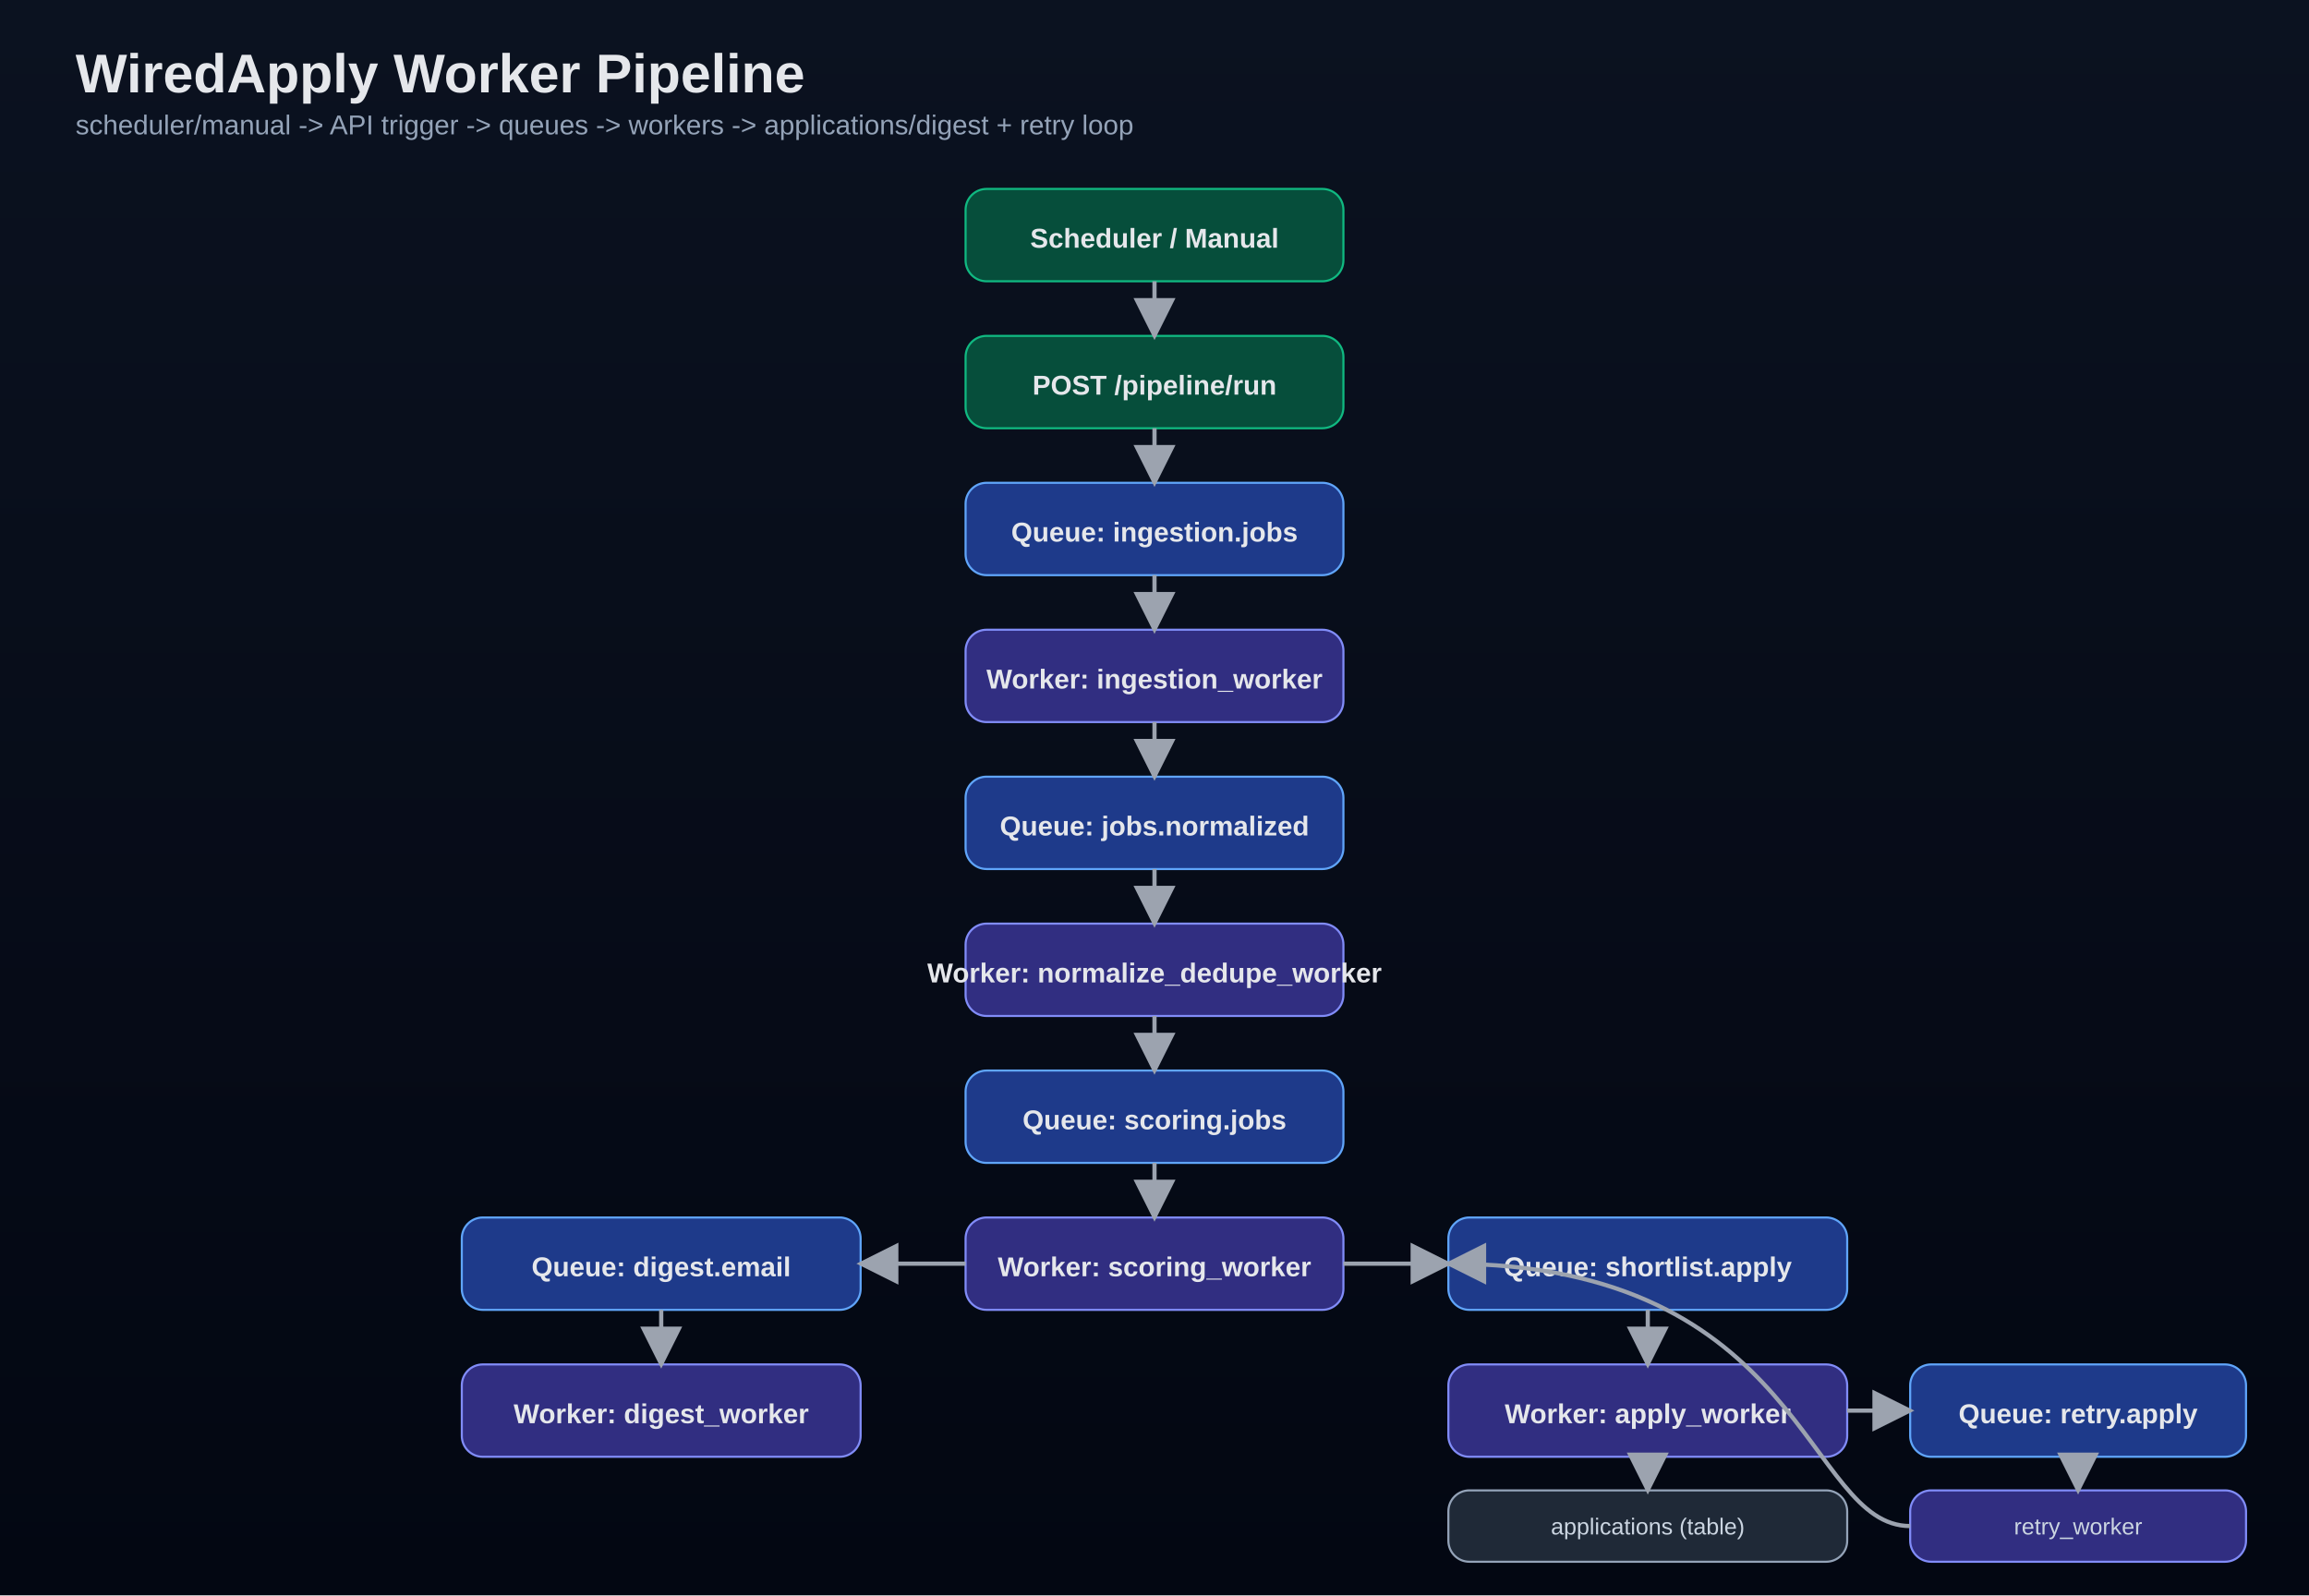
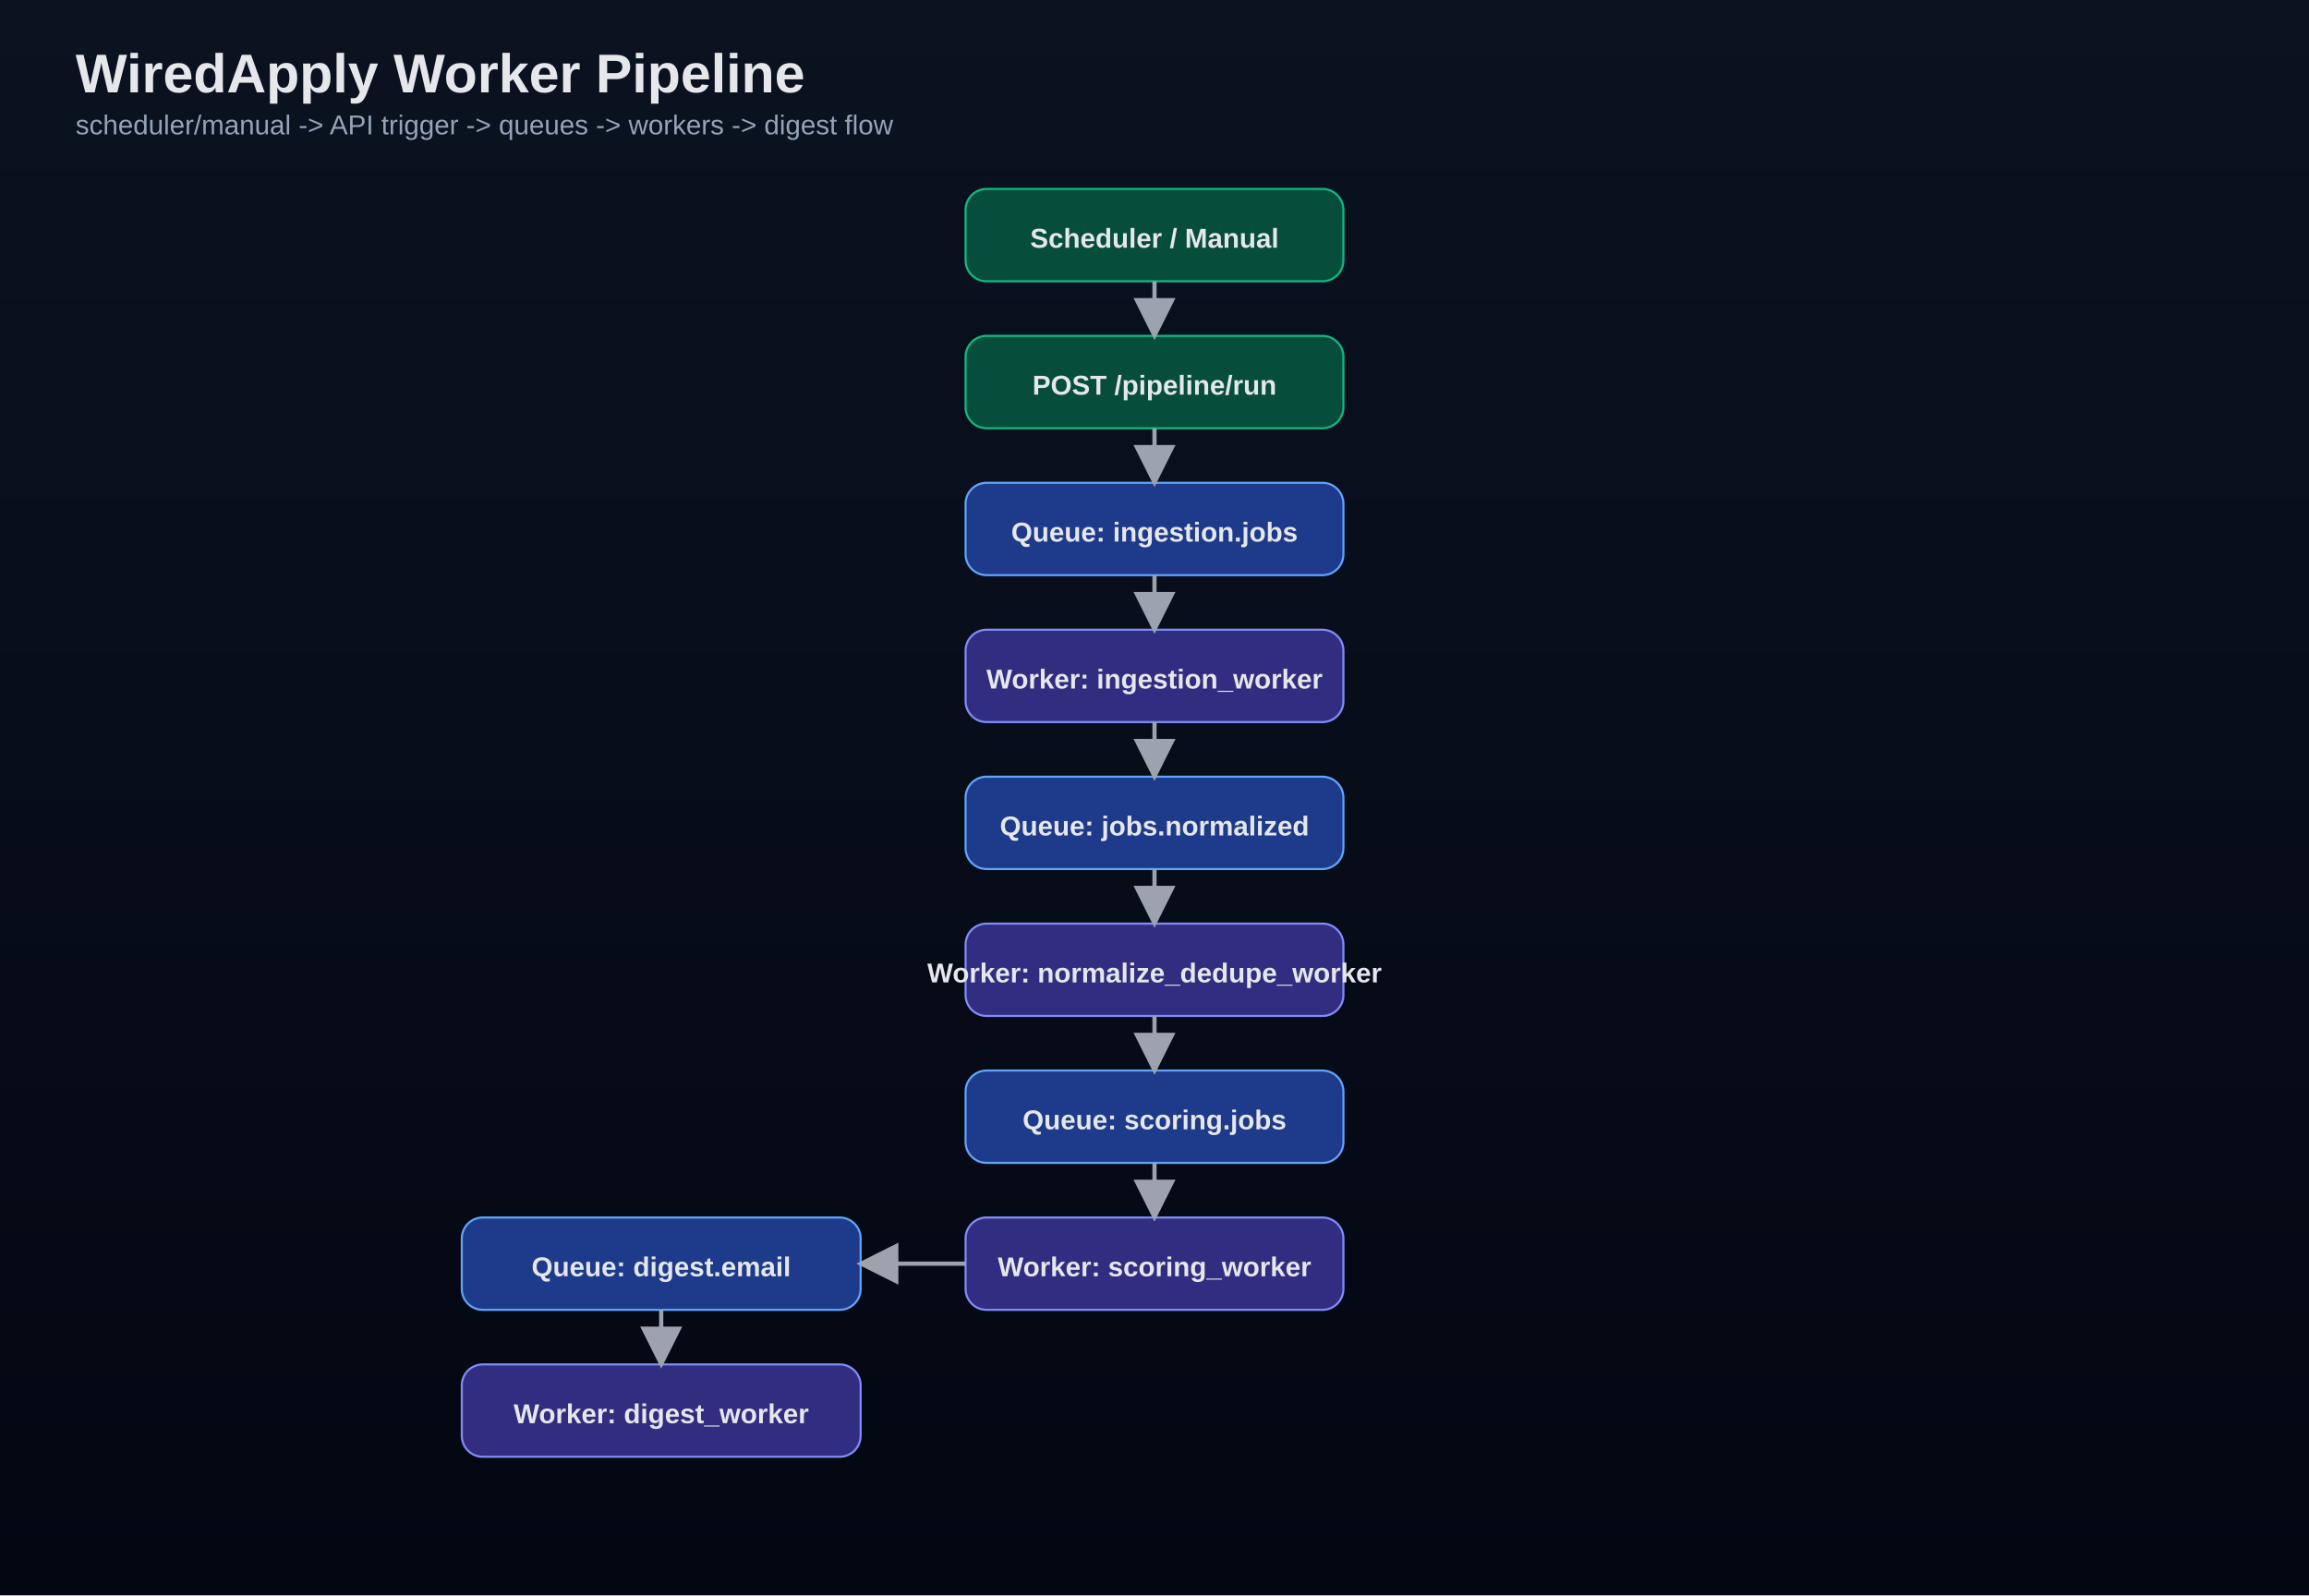
<svg xmlns="http://www.w3.org/2000/svg" width="1100" height="760" viewBox="0 0 1100 760" fill="none">
  <defs>
    <linearGradient id="bg" x1="0" y1="0" x2="0" y2="1">
      <stop offset="0%" stop-color="#0B1220" />
      <stop offset="100%" stop-color="#030712" />
    </linearGradient>
    <marker id="arrow" markerWidth="10" markerHeight="10" refX="9" refY="5" orient="auto">
      <path d="M0,0 L10,5 L0,10 Z" fill="#9CA3AF" />
    </marker>
    <style>
      .title { fill: #E5E7EB; font: 600 26px 'Segoe UI', Arial, sans-serif; }
      .subtitle { fill: #94A3B8; font: 400 13px 'Segoe UI', Arial, sans-serif; }
      .label { fill: #E5E7EB; font: 600 13px 'Segoe UI', Arial, sans-serif; }
      .small { fill: #CBD5E1; font: 400 11px 'Segoe UI', Arial, sans-serif; }
      .line { stroke: #9CA3AF; stroke-width: 2; marker-end: url(#arrow); }
      .api { fill: #064E3B; stroke: #10B981; }
      .queue { fill: #1E3A8A; stroke: #60A5FA; }
      .worker { fill: #312E81; stroke: #818CF8; }
-       .db { fill: #1F2937; stroke: #94A3B8; }
      .node { rx: 10; }
    </style>
  </defs>
  <rect width="1100" height="760" fill="url(#bg)" />
  <text x="36" y="44" class="title">WiredApply Worker Pipeline</text>
-   <text x="36" y="64" class="subtitle">scheduler/manual -&gt; API trigger -&gt; queues -&gt; workers -&gt; applications/digest + retry loop</text>
+   <text x="36" y="64" class="subtitle">scheduler/manual -&gt; API trigger -&gt; queues -&gt; workers -&gt; digest flow</text>
  <rect x="460" y="90" width="180" height="44" class="node api" />
  <text x="550" y="118" text-anchor="middle" class="label">Scheduler / Manual</text>
  <rect x="460" y="160" width="180" height="44" class="node api" />
  <text x="550" y="188" text-anchor="middle" class="label">POST /pipeline/run</text>
  <rect x="460" y="230" width="180" height="44" class="node queue" />
  <text x="550" y="258" text-anchor="middle" class="label">Queue: ingestion.jobs</text>
  <rect x="460" y="300" width="180" height="44" class="node worker" />
  <text x="550" y="328" text-anchor="middle" class="label">Worker: ingestion_worker</text>
  <rect x="460" y="370" width="180" height="44" class="node queue" />
  <text x="550" y="398" text-anchor="middle" class="label">Queue: jobs.normalized</text>
  <rect x="460" y="440" width="180" height="44" class="node worker" />
  <text x="550" y="468" text-anchor="middle" class="label">Worker: normalize_dedupe_worker</text>
  <rect x="460" y="510" width="180" height="44" class="node queue" />
  <text x="550" y="538" text-anchor="middle" class="label">Queue: scoring.jobs</text>
  <rect x="460" y="580" width="180" height="44" class="node worker" />
  <text x="550" y="608" text-anchor="middle" class="label">Worker: scoring_worker</text>
  <rect x="220" y="580" width="190" height="44" class="node queue" />
  <text x="315" y="608" text-anchor="middle" class="label">Queue: digest.email</text>
  <rect x="220" y="650" width="190" height="44" class="node worker" />
  <text x="315" y="678" text-anchor="middle" class="label">Worker: digest_worker</text>
-   <rect x="690" y="580" width="190" height="44" class="node queue" />
-   <text x="785" y="608" text-anchor="middle" class="label">Queue: shortlist.apply</text>
-   <rect x="690" y="650" width="190" height="44" class="node worker" />
-   <text x="785" y="678" text-anchor="middle" class="label">Worker: apply_worker</text>
-   <rect x="690" y="710" width="190" height="34" class="node db" />
-   <text x="785" y="731" text-anchor="middle" class="small">applications (table)</text>
-   <rect x="910" y="650" width="160" height="44" class="node queue" />
-   <text x="990" y="678" text-anchor="middle" class="label">Queue: retry.apply</text>
-   <rect x="910" y="710" width="160" height="34" class="node worker" />
-   <text x="990" y="731" text-anchor="middle" class="small">retry_worker</text>
  <line x1="550" y1="134" x2="550" y2="160" class="line" />
  <line x1="550" y1="204" x2="550" y2="230" class="line" />
  <line x1="550" y1="274" x2="550" y2="300" class="line" />
  <line x1="550" y1="344" x2="550" y2="370" class="line" />
  <line x1="550" y1="414" x2="550" y2="440" class="line" />
  <line x1="550" y1="484" x2="550" y2="510" class="line" />
  <line x1="550" y1="554" x2="550" y2="580" class="line" />
  <line x1="460" y1="602" x2="410" y2="602" class="line" />
  <line x1="315" y1="624" x2="315" y2="650" class="line" />
-   <line x1="640" y1="602" x2="690" y2="602" class="line" />
-   <line x1="785" y1="624" x2="785" y2="650" class="line" />
-   <line x1="785" y1="694" x2="785" y2="710" class="line" />
-   <line x1="880" y1="672" x2="910" y2="672" class="line" />
-   <line x1="990" y1="694" x2="990" y2="710" class="line" />
-   <path d="M910 727 C860 727, 860 602, 690 602" class="line" fill="none" />
</svg>
